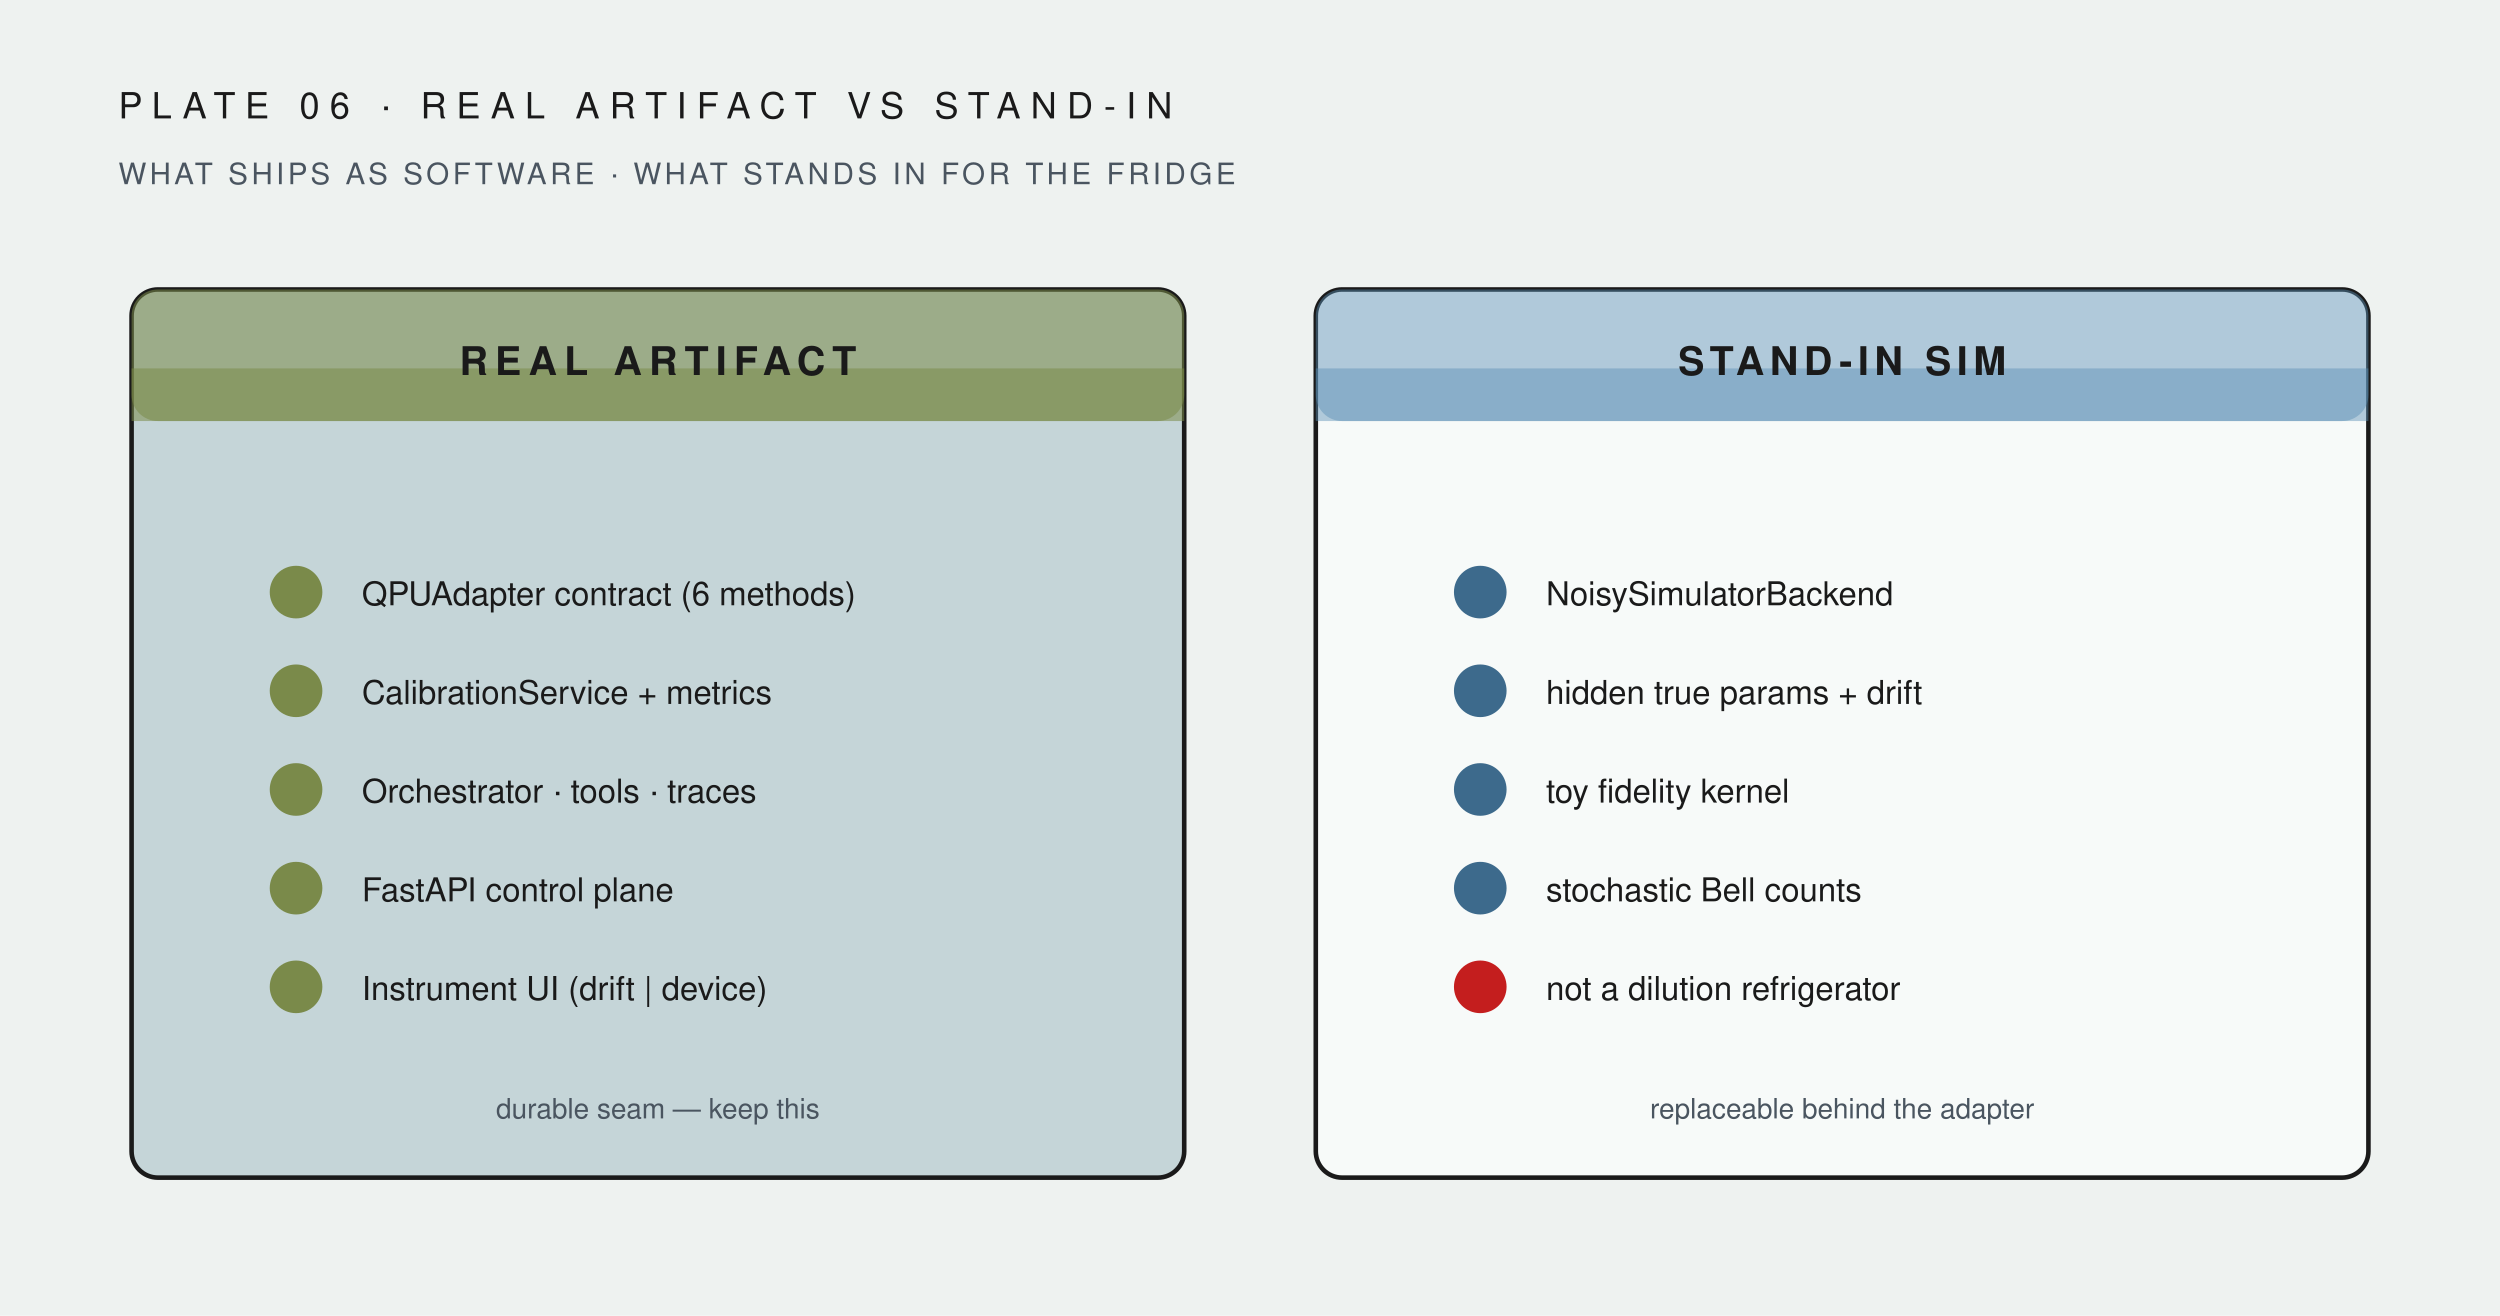
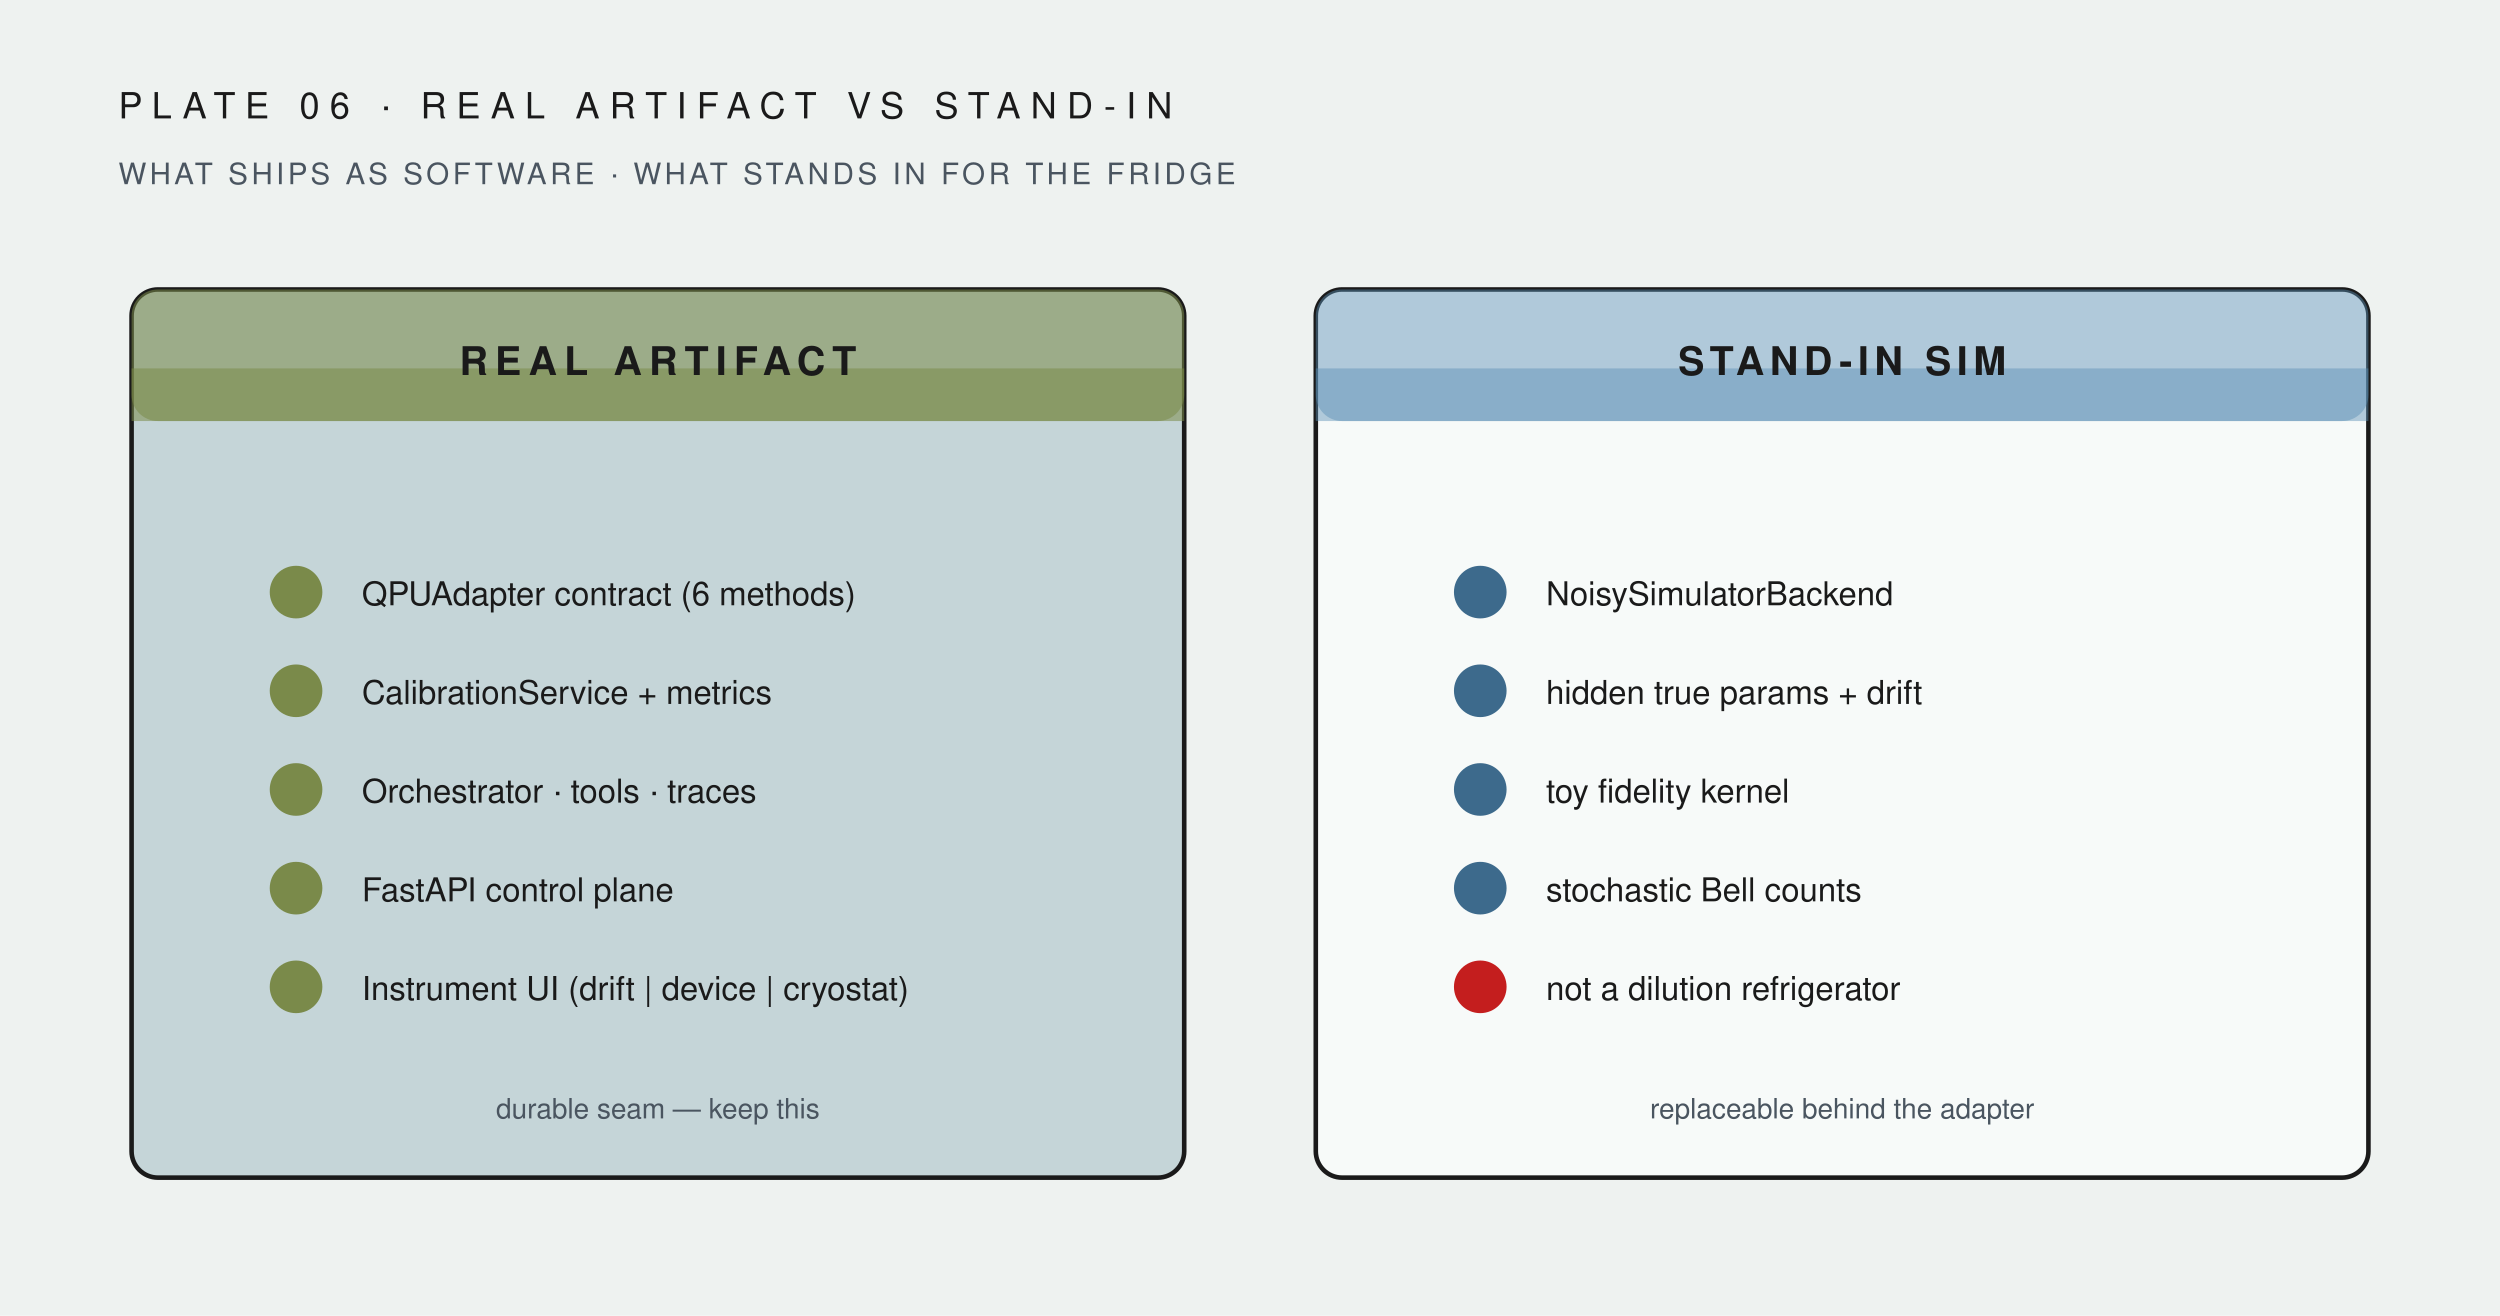
<svg xmlns="http://www.w3.org/2000/svg" viewBox="0 0 760 400" font-family="Helvetica Neue, Helvetica, Arial, sans-serif">
  <rect width="760" height="400" fill="#eef2f0" />
  <text x="36" y="36" font-size="11" fill="#1a1a1a" letter-spacing="0.28em" font-weight="500" font-family="Helvetica Neue, Helvetica, Arial, sans-serif">PLATE 06  ·  REAL ARTIFACT VS STAND-IN</text>
  <text x="36" y="56" font-size="9" fill="#4a5560" letter-spacing="0.12em" font-family="Helvetica Neue, Helvetica, Arial, sans-serif">WHAT SHIPS AS SOFTWARE  ·  WHAT STANDS IN FOR THE FRIDGE</text>
  <rect x="40" y="88" width="320" height="270" rx="8" fill="#c5d5d8" stroke="#1a1a1a" stroke-width="1.4" />
  <rect x="40" y="88" width="320" height="40" rx="8" fill="#7a8a4a" fill-opacity="0.55" />
  <rect x="40" y="112" width="320" height="16" fill="#7a8a4a" fill-opacity="0.55" />
  <text x="200" y="114" text-anchor="middle" font-size="12" font-weight="700" fill="#1a1a1a" letter-spacing="0.18em">REAL ARTIFACT</text>
  <circle cx="90" cy="180" r="8" fill="#7a8a4a" />
  <text x="110" y="184" font-size="10" fill="#1a1a1a">QPUAdapter contract (6 methods)</text>
  <circle cx="90" cy="210" r="8" fill="#7a8a4a" />
  <text x="110" y="214" font-size="10" fill="#1a1a1a">CalibrationService + metrics</text>
  <circle cx="90" cy="240" r="8" fill="#7a8a4a" />
  <text x="110" y="244" font-size="10" fill="#1a1a1a">Orchestrator · tools · traces</text>
  <circle cx="90" cy="270" r="8" fill="#7a8a4a" />
  <text x="110" y="274" font-size="10" fill="#1a1a1a">FastAPI control plane</text>
  <circle cx="90" cy="300" r="8" fill="#7a8a4a" />
-   <text x="110" y="304" font-size="10" fill="#1a1a1a">Instrument UI (drift | device)</text>
+   <text x="110" y="304" font-size="10" fill="#1a1a1a">Instrument UI (drift | device | cryostat)</text>
  <text x="200" y="340" text-anchor="middle" font-size="8.5" fill="#4a5560">durable seam — keep this</text>
  <rect x="400" y="88" width="320" height="270" rx="8" fill="#f7faf9" stroke="#1a1a1a" stroke-width="1.4" />
  <rect x="400" y="88" width="320" height="40" rx="8" fill="#5a8fb5" fill-opacity="0.45" />
  <rect x="400" y="112" width="320" height="16" fill="#5a8fb5" fill-opacity="0.45" />
  <text x="560" y="114" text-anchor="middle" font-size="12" font-weight="700" fill="#1a1a1a" letter-spacing="0.14em">STAND-IN SIM</text>
  <circle cx="450" cy="180" r="8" fill="#3d6a8c" />
  <text x="470" y="184" font-size="10" fill="#1a1a1a">NoisySimulatorBackend</text>
  <circle cx="450" cy="210" r="8" fill="#3d6a8c" />
  <text x="470" y="214" font-size="10" fill="#1a1a1a">hidden true params + drift</text>
  <circle cx="450" cy="240" r="8" fill="#3d6a8c" />
  <text x="470" y="244" font-size="10" fill="#1a1a1a">toy fidelity kernel</text>
  <circle cx="450" cy="270" r="8" fill="#3d6a8c" />
  <text x="470" y="274" font-size="10" fill="#1a1a1a">stochastic Bell counts</text>
  <circle cx="450" cy="300" r="8" fill="#c41e1e" />
  <text x="470" y="304" font-size="10" fill="#1a1a1a">not a dilution refrigerator</text>
  <text x="560" y="340" text-anchor="middle" font-size="8.5" fill="#4a5560">replaceable behind the adapter</text>
</svg>
